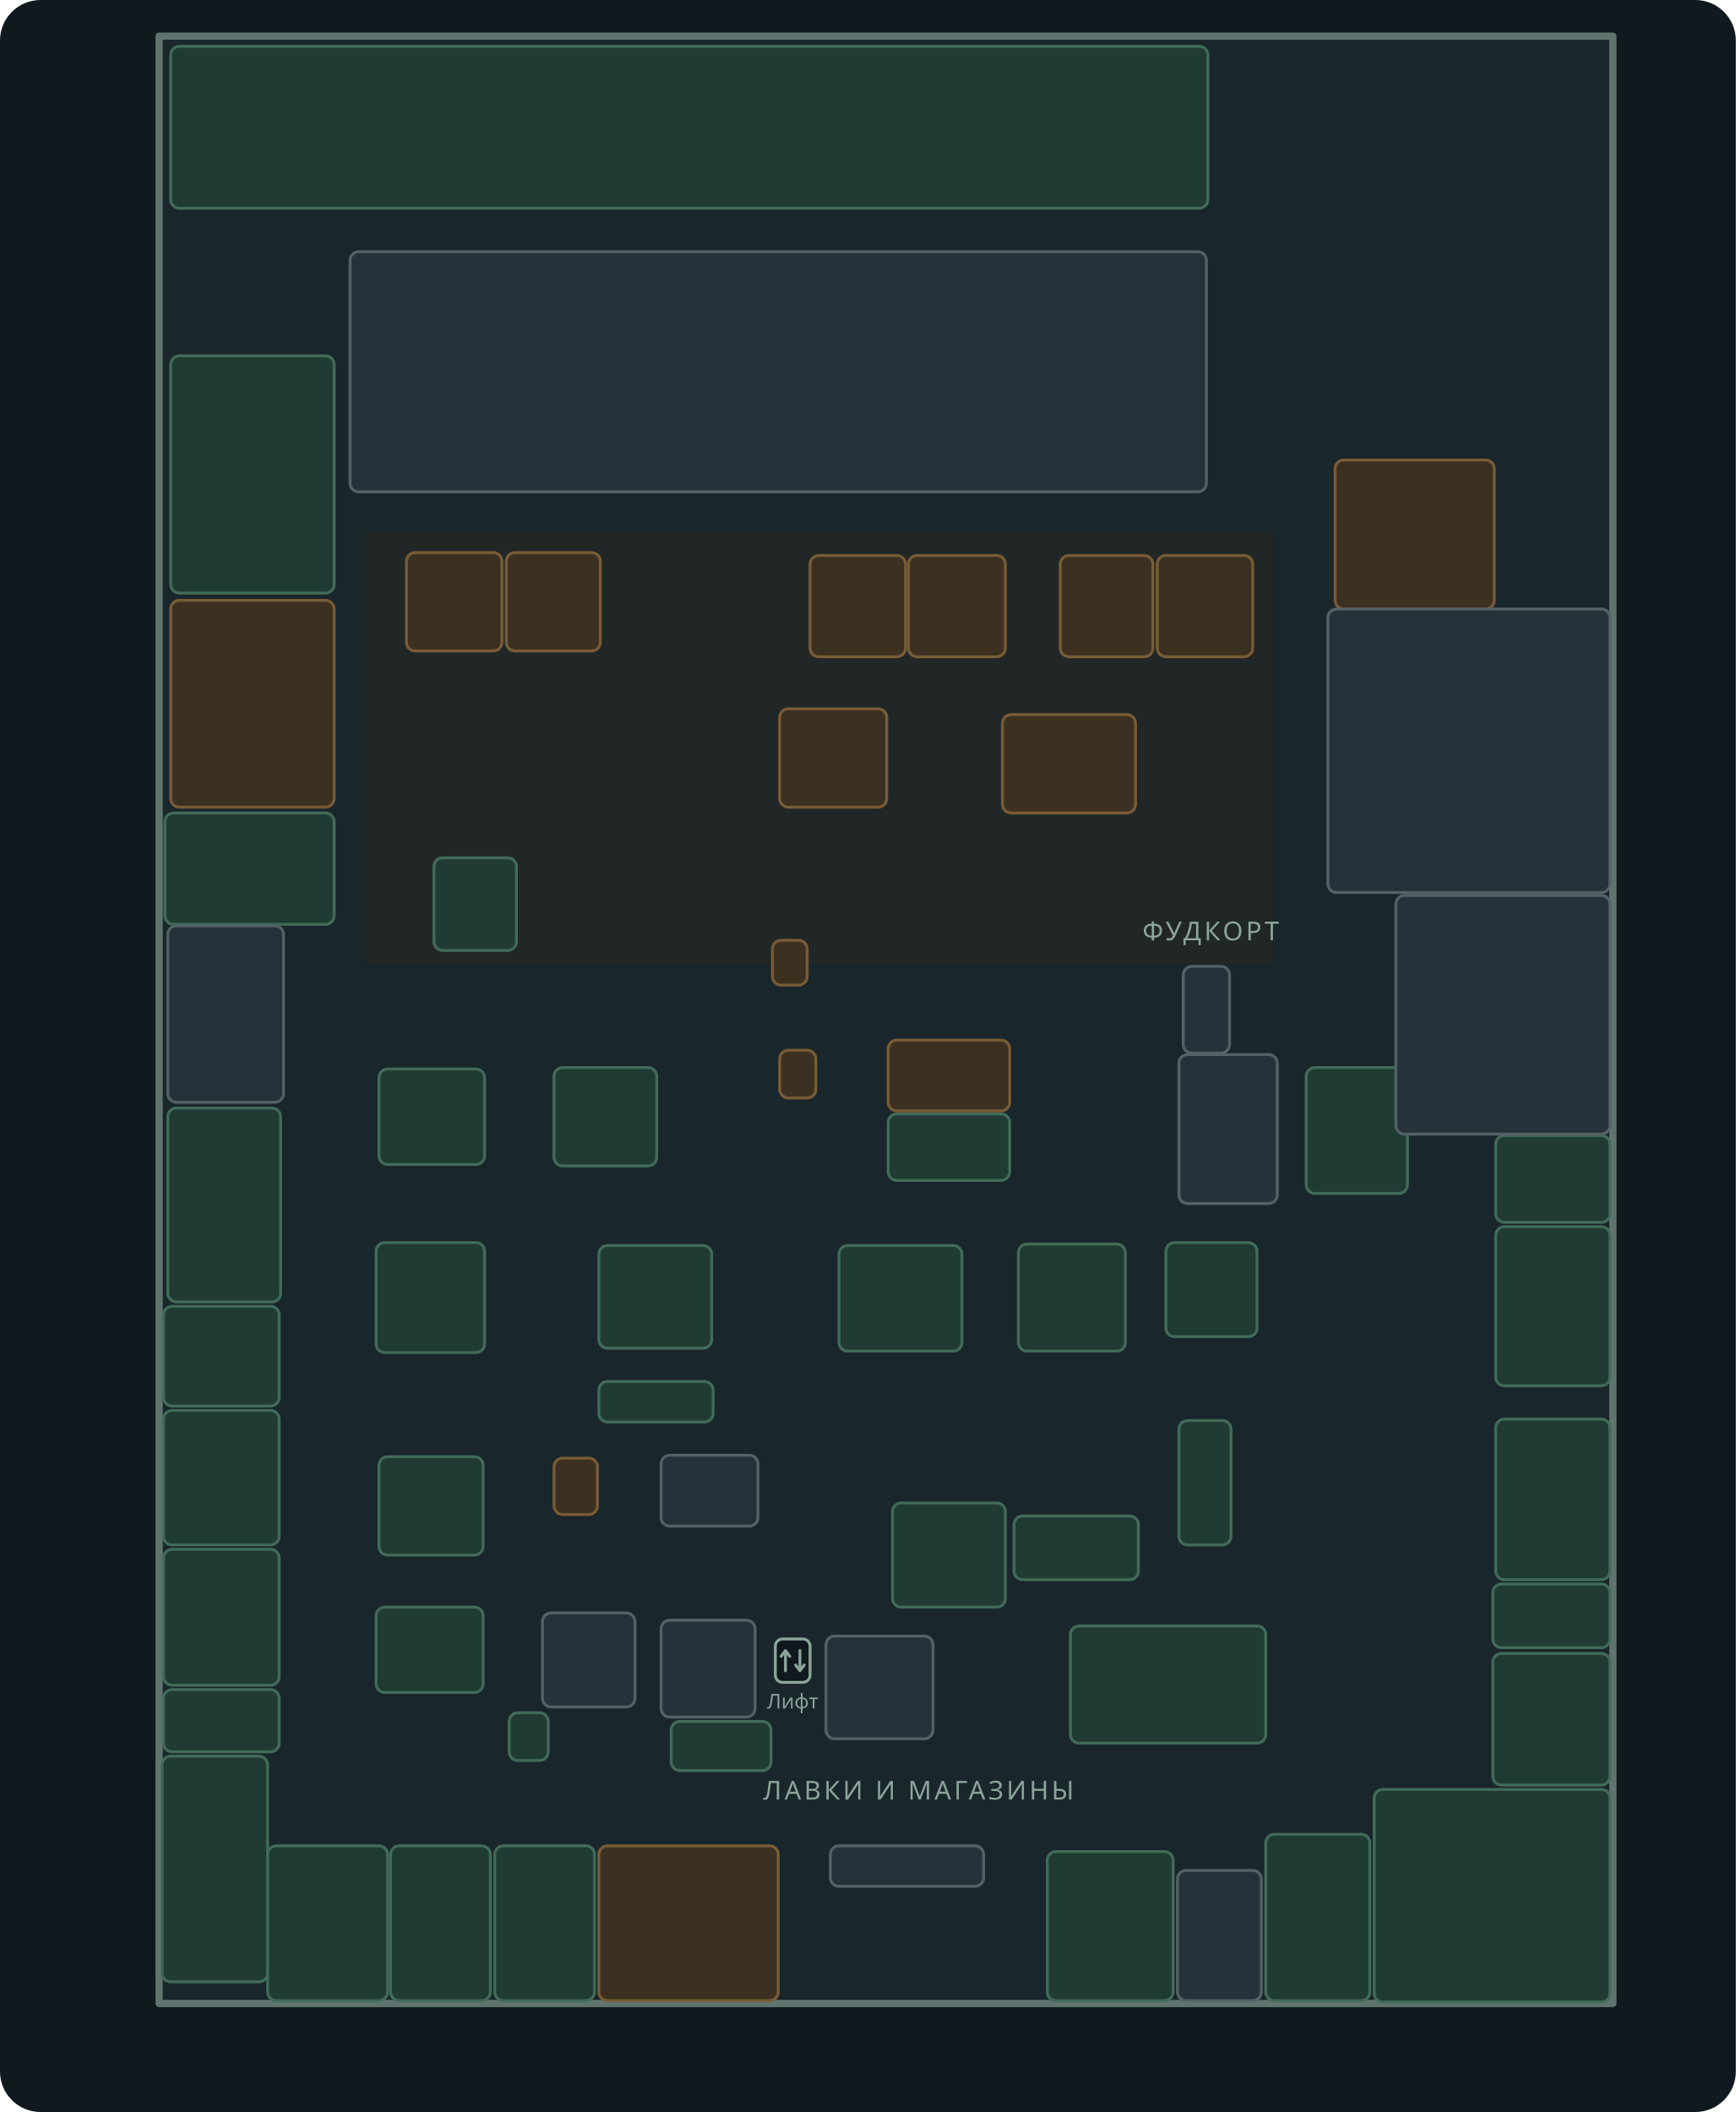
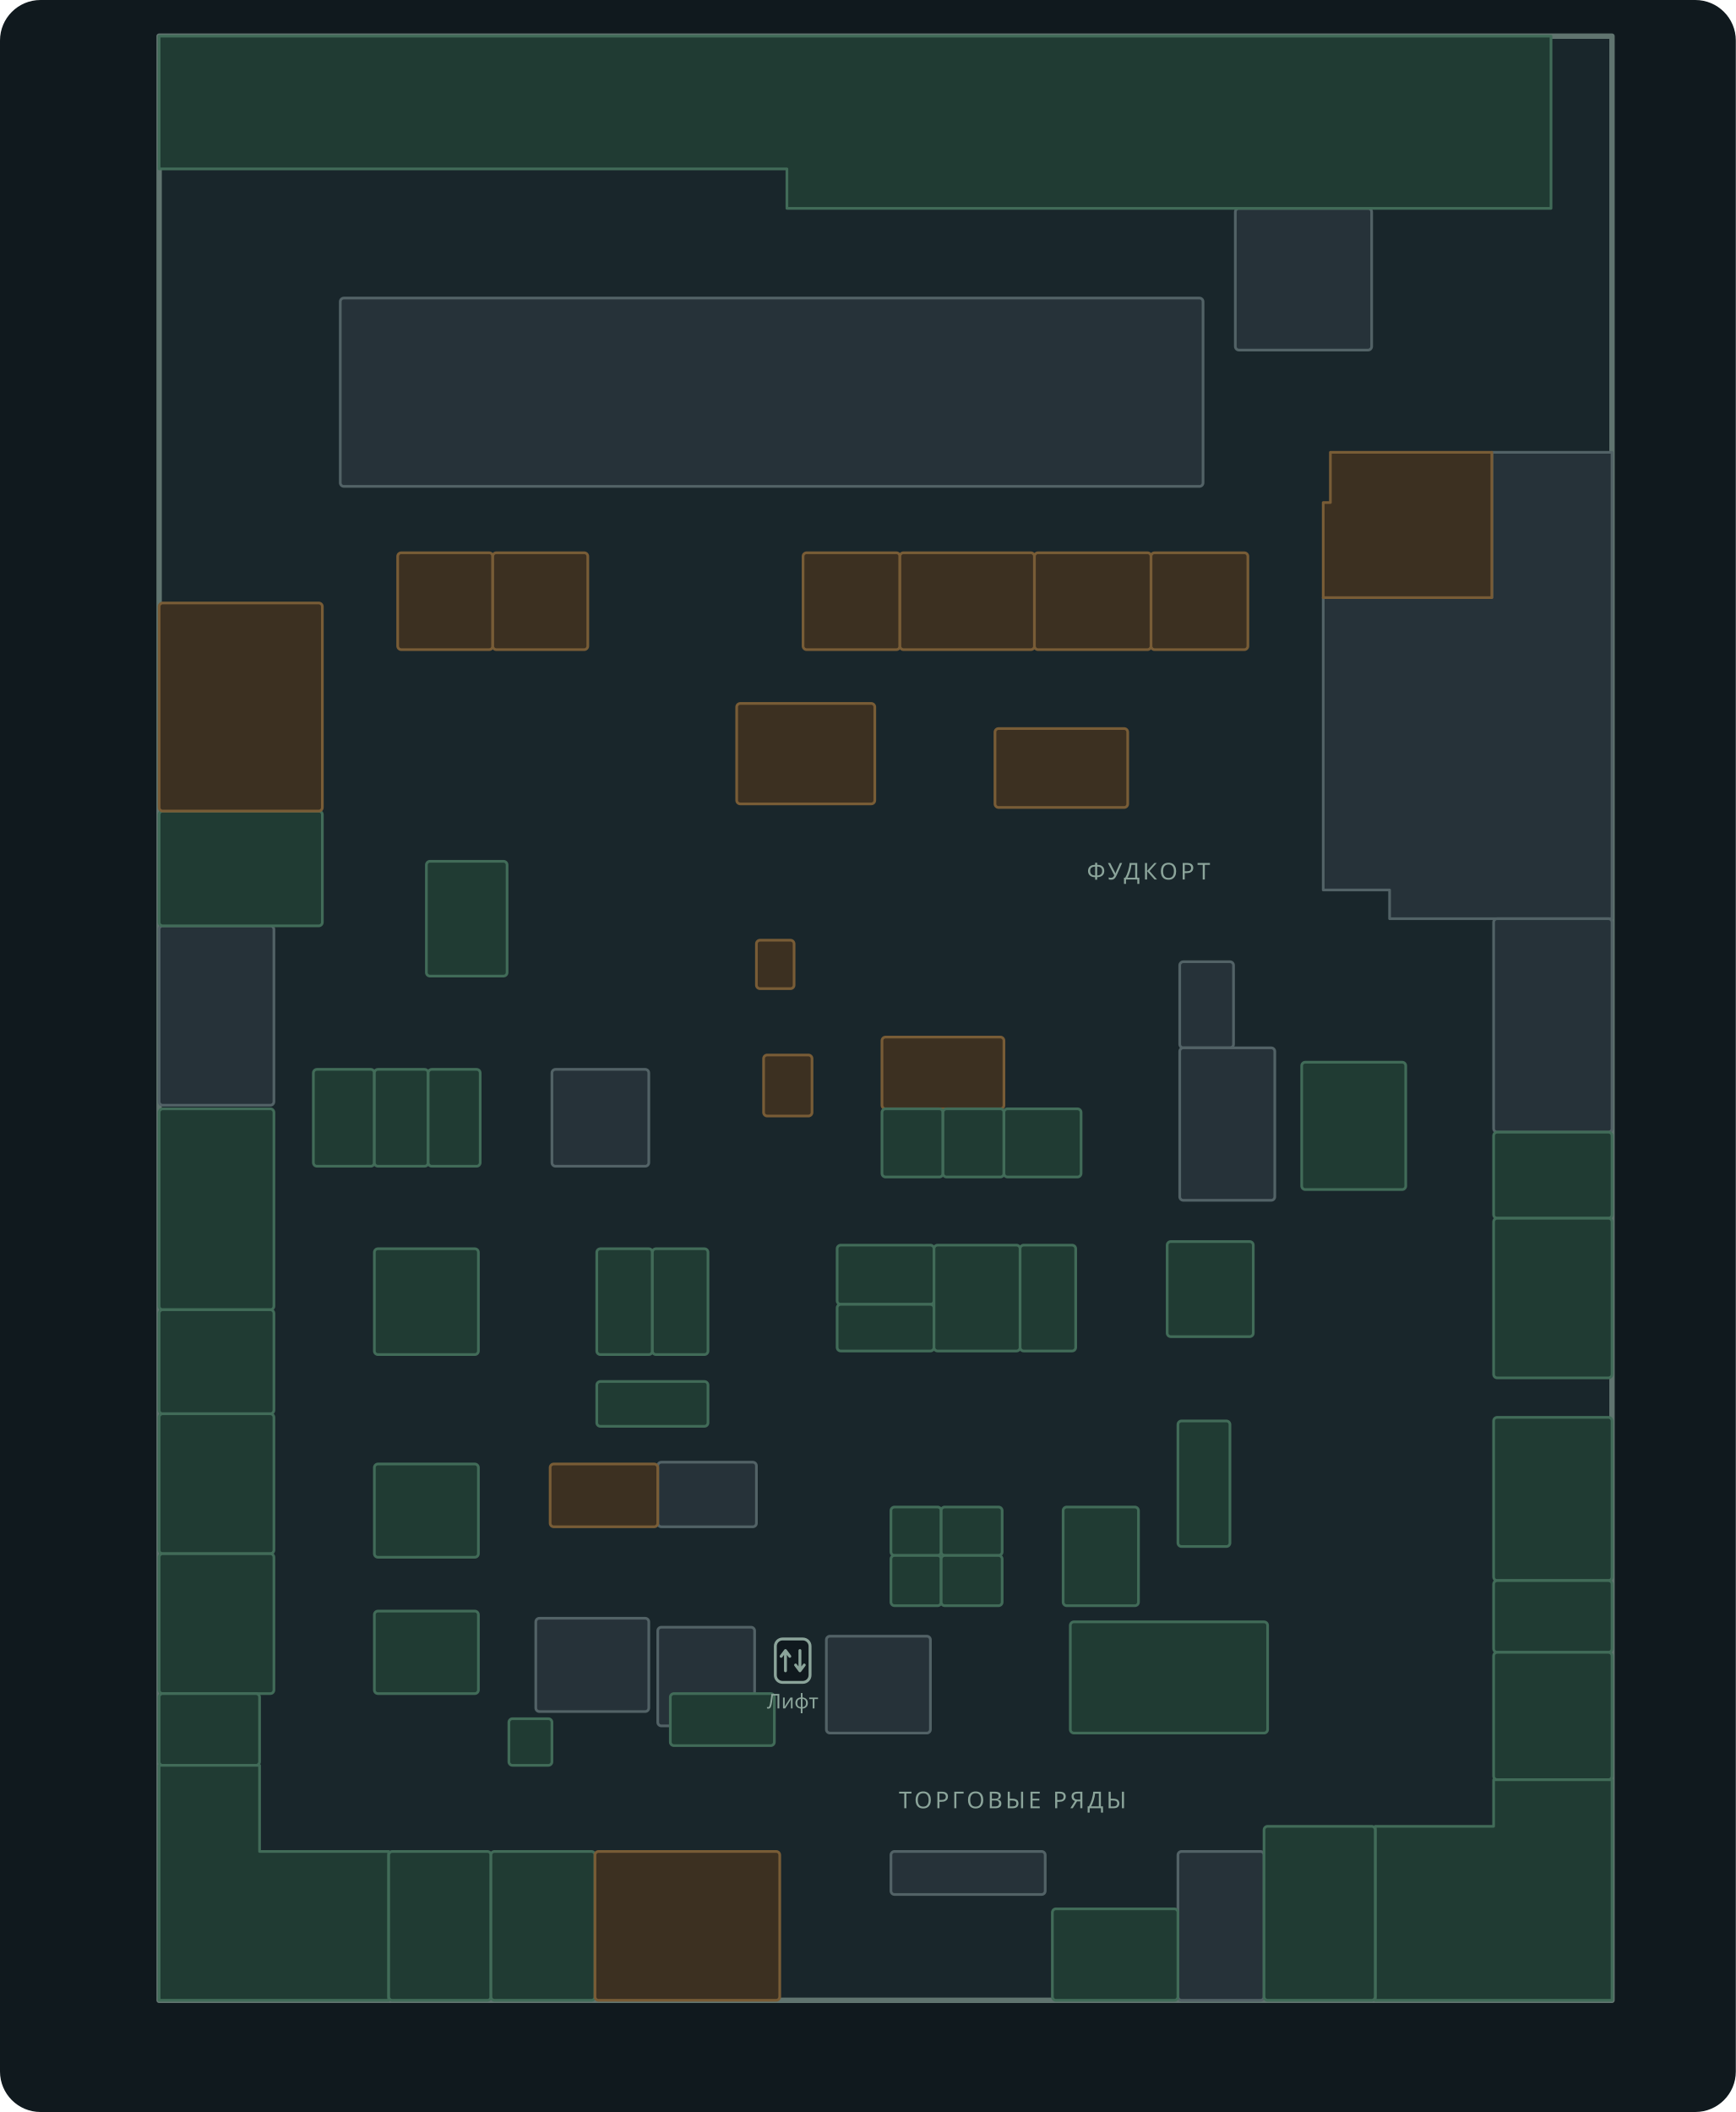
<svg xmlns="http://www.w3.org/2000/svg" viewBox="0 0 1200 1460" fill="none">
  <rect width="1200" height="1460" rx="28" fill="#10191e" />
-   <path d="M110 25H1115V1385H110Z" fill="#19262b" stroke="#60746f" stroke-width="5" stroke-linejoin="round" />
-   <path d="M253 366H880V666H253Z" fill="#35291c" fill-opacity=".3" />
-   <g fill="#203b33" stroke="#416b58" stroke-width="2">
-     <rect x="118" y="32" width="717" height="112" rx="6" />
-     <rect x="118" y="246" width="113" height="164" rx="6" />
-     <rect x="114" y="562" width="117" height="77" rx="6" />
-     <rect x="300" y="593" width="57" height="64" rx="6" />
-     <rect x="116" y="766" width="78" height="134" rx="6" />
-     <rect x="113" y="903" width="80" height="69" rx="6" />
-     <rect x="113" y="975" width="80" height="93" rx="6" />
-     <rect x="113" y="1071" width="80" height="94" rx="6" />
-     <rect x="113" y="1168" width="80" height="43" rx="6" />
-     <rect x="112" y="1214" width="73" height="156" rx="6" />
-     <rect x="262" y="739" width="73" height="66" rx="6" />
-     <rect x="383" y="738" width="71" height="68" rx="6" />
-     <rect x="614" y="770" width="84" height="46" rx="6" />
-     <rect x="260" y="859" width="75" height="76" rx="6" />
-     <rect x="414" y="861" width="78" height="71" rx="6" />
-     <rect x="414" y="955" width="79" height="28" rx="6" />
-     <rect x="580" y="861" width="85" height="73" rx="6" />
-     <rect x="704" y="860" width="74" height="74" rx="6" />
-     <rect x="806" y="859" width="63" height="65" rx="6" />
-     <rect x="903" y="738" width="70" height="87" rx="6" />
-     <rect x="1034" y="785" width="79" height="60" rx="6" />
-     <rect x="1034" y="848" width="79" height="110" rx="6" />
-     <rect x="1034" y="981" width="79" height="111" rx="6" />
-     <rect x="1032" y="1095" width="81" height="44" rx="6" />
-     <rect x="1032" y="1143" width="81" height="91" rx="6" />
-     <rect x="950" y="1237" width="163" height="147" rx="6" />
-     <rect x="262" y="1007" width="72" height="68" rx="6" />
-     <rect x="815" y="982" width="36" height="86" rx="6" />
-     <rect x="617" y="1039" width="78" height="72" rx="6" />
-     <rect x="701" y="1048" width="86" height="44" rx="6" />
-     <rect x="260" y="1111" width="74" height="59" rx="6" />
-     <rect x="352" y="1184" width="27" height="33" rx="6" />
-     <rect x="464" y="1190" width="69" height="34" rx="6" />
-     <rect x="740" y="1124" width="135" height="81" rx="6" />
-     <rect x="185" y="1276" width="83" height="107" rx="6" />
-     <rect x="270" y="1276" width="69" height="107" rx="6" />
-     <rect x="342" y="1276" width="69" height="107" rx="6" />
-     <rect x="724" y="1280" width="87" height="103" rx="6" />
-     <rect x="875" y="1268" width="72" height="115" rx="6" />
-   </g>
-   <g fill="#3c3021" stroke="#785c36" stroke-width="2">
-     <rect x="281" y="382" width="66" height="68" rx="6" />
-     <rect x="350" y="382" width="65" height="68" rx="6" />
-     <rect x="560" y="384" width="66" height="70" rx="6" />
-     <rect x="628" y="384" width="67" height="70" rx="6" />
-     <rect x="733" y="384" width="64" height="70" rx="6" />
-     <rect x="800" y="384" width="66" height="70" rx="6" />
-     <rect x="923" y="318" width="110" height="103" rx="6" />
-     <rect x="118" y="415" width="113" height="143" rx="6" />
-     <rect x="539" y="490" width="74" height="68" rx="6" />
-     <rect x="693" y="494" width="92" height="68" rx="6" />
-     <rect x="534" y="650" width="24" height="31" rx="6" />
-     <rect x="539" y="726" width="25" height="33" rx="6" />
-     <rect x="614" y="719" width="84" height="49" rx="6" />
-     <rect x="383" y="1008" width="30" height="39" rx="6" />
-     <rect x="414" y="1276" width="124" height="107" rx="6" />
-   </g>
-   <g fill="#263239" stroke="#526266" stroke-width="2">
-     <rect x="242" y="174" width="592" height="166" rx="6" />
-     <rect x="918" y="421" width="195" height="196" rx="6" />
-     <rect x="965" y="619" width="148" height="165" rx="6" />
-     <rect x="818" y="668" width="32" height="60" rx="6" />
-     <rect x="815" y="729" width="68" height="103" rx="6" />
-     <rect x="116" y="640" width="80" height="122" rx="6" />
-     <rect x="457" y="1006" width="67" height="49" rx="6" />
-     <rect x="375" y="1115" width="64" height="65" rx="6" />
-     <rect x="457" y="1120" width="65" height="67" rx="6" />
-     <rect x="571" y="1131" width="74" height="71" rx="6" />
-     <rect x="574" y="1276" width="106" height="28" rx="6" />
-     <rect x="814" y="1293" width="58" height="90" rx="6" />
-   </g>
-   <g fill="#8ba49a" font-family="system-ui, sans-serif" font-size="18" letter-spacing="2">
-     <text x="837" y="650" text-anchor="middle">ФУДКОРТ</text>
-     <text x="635" y="1244" text-anchor="middle">ЛАВКИ И МАГАЗИНЫ</text>
-   </g>
-   <g stroke="#8ba49a" stroke-width="2" stroke-linecap="round" stroke-linejoin="round">
-     <g transform="translate(548 1148)" aria-label="Лифт">
-       <rect x="-12" y="-15" width="24" height="30" rx="5" fill="#10191e" />
-       <path d="M-5 7V-7M-8-3L-5-7L-2-3M5-7V7M2 3L5 7L8 3" />
-       <text y="33" text-anchor="middle" fill="#8ba49a" stroke="none" font-family="system-ui, sans-serif" font-size="14">Лифт</text>
+   <g stroke-linejoin="round">
+     <path d="M110 25H1114.4V1382.8H110Z" fill="#19262b" stroke="#60746f" stroke-width="3.72" />
+     <g fill="#263239" stroke="#526266" stroke-width="1.86">
+       <rect x="235.24" y="206.04" width="596.44" height="130.2" rx="2.48" />
+       <rect x="854" y="144.04" width="94.24" height="97.96" rx="2.48" />
+       <path d="M1031.32 312.68H1114.4V635.08H960.64V615.24H914.76V413.12H1031.32Z" />
+       <rect x="1032.56" y="635.08" width="81.84" height="147.56" rx="2.48" />
+       <rect x="110" y="640.04" width="79.36" height="124" rx="2.48" />
+       <rect x="815.56" y="664.84" width="37.2" height="59.52" rx="2.48" />
+       <rect x="815.56" y="724.36" width="65.72" height="105.4" rx="2.48" />
+       <rect x="381.56" y="739.24" width="66.96" height="66.96" rx="2.48" />
+       <rect x="454.72" y="1010.8" width="68.2" height="44.64" rx="2.48" />
+       <rect x="370.4" y="1118.68" width="78.12" height="64.48" rx="2.48" />
+       <rect x="454.72" y="1124.88" width="66.96" height="68.2" rx="2.48" />
+       <rect x="571.28" y="1131.08" width="71.92" height="66.96" rx="2.48" />
+       <rect x="615.92" y="1279.88" width="106.64" height="29.76" rx="2.48" />
+       <rect x="814.32" y="1279.88" width="59.52" height="102.92" rx="2.48" />
+     </g>
+     <g fill="#203b33" stroke="#416b58" stroke-width="1.86">
+       <path d="M110 25H1072.24V144.04H544V116.76H110Z" />
+       <rect x="110" y="560.68" width="112.84" height="79.36" rx="2.48" />
+       <rect x="294.76" y="595.4" width="55.8" height="79.36" rx="2.48" />
+       <rect x="110" y="766.52" width="79.36" height="138.88" rx="2.48" />
+       <rect x="110" y="905.4" width="79.36" height="71.92" rx="2.48" />
+       <rect x="110" y="977.32" width="79.36" height="96.72" rx="2.48" />
+       <rect x="110" y="1074.04" width="79.36" height="96.72" rx="2.48" />
+       <rect x="110" y="1170.76" width="69.44" height="49.6" rx="2.48" />
+       <path d="M110 1220.36H179.44V1279.88H268.72V1382.8H110Z" />
+       <rect x="1032.56" y="782.64" width="81.84" height="59.52" rx="2.48" />
+       <rect x="1032.56" y="842.16" width="81.84" height="110.36" rx="2.48" />
+       <rect x="1032.56" y="979.8" width="81.84" height="112.84" rx="2.48" />
+       <rect x="1032.56" y="1092.64" width="81.84" height="49.6" rx="2.48" />
+       <rect x="1032.56" y="1142.24" width="81.84" height="88.04" rx="2.48" />
+       <path d="M950.72 1262.52H1032.56V1230.28H1114.4V1382.8H950.72Z" />
+       <rect x="268.72" y="1279.88" width="70.68" height="102.92" rx="2.48" />
+       <rect x="339.4" y="1279.88" width="71.92" height="102.92" rx="2.48" />
+       <rect x="727.52" y="1319.56" width="86.8" height="63.24" rx="2.48" />
+       <rect x="873.84" y="1262.52" width="76.88" height="120.28" rx="2.48" />
+     </g>
+     <g fill="#3c3021" stroke="#785c36" stroke-width="1.86">
+       <rect x="274.92" y="382.12" width="65.72" height="66.96" rx="2.48" />
+       <rect x="340.64" y="382.12" width="65.72" height="66.96" rx="2.48" />
+       <rect x="555.16" y="382.12" width="66.96" height="66.96" rx="2.48" />
+       <rect x="622.12" y="382.12" width="93" height="66.96" rx="2.48" />
+       <rect x="715.12" y="382.12" width="80.6" height="66.96" rx="2.48" />
+       <rect x="795.72" y="382.12" width="66.96" height="66.96" rx="2.48" />
+       <path d="M919.72 312.68H1031.32V413.12H914.76V347.4H919.72Z" />
+       <rect x="110" y="416.84" width="112.84" height="143.84" rx="2.48" />
+       <rect x="509.28" y="486.28" width="95.48" height="69.44" rx="2.48" />
+       <rect x="687.84" y="503.64" width="91.76" height="54.56" rx="2.48" />
+       <rect x="522.92" y="649.96" width="26.04" height="33.48" rx="2.48" />
+       <rect x="527.88" y="729.32" width="33.48" height="42.16" rx="2.48" />
+       <rect x="609.72" y="716.92" width="84.32" height="49.6" rx="2.48" />
+       <rect x="380.32" y="1012.04" width="74.4" height="43.4" rx="2.48" />
+       <rect x="411.32" y="1279.88" width="127.72" height="102.92" rx="2.48" />
+     </g>
+     <g fill="#203b33" stroke="#416b58" stroke-width="1.86">
+       <rect x="216.64" y="739.24" width="42.16" height="66.96" rx="2.48" />
+       <rect x="258.8" y="739.24" width="37.2" height="66.96" rx="2.48" />
+       <rect x="296" y="739.24" width="35.96" height="66.96" rx="2.48" />
+       <rect x="609.72" y="766.52" width="42.16" height="47.12" rx="2.48" />
+       <rect x="651.88" y="766.52" width="42.16" height="47.12" rx="2.48" />
+       <rect x="694.04" y="766.52" width="53.32" height="47.12" rx="2.48" />
+       <rect x="899.88" y="734.28" width="71.92" height="88.04" rx="2.48" />
+       <rect x="258.8" y="863.24" width="71.92" height="73.16" rx="2.48" />
+       <rect x="412.56" y="863.24" width="38.44" height="73.16" rx="2.48" />
+       <rect x="451" y="863.24" width="38.44" height="73.16" rx="2.48" />
+       <rect x="412.56" y="955" width="76.88" height="31" rx="2.48" />
+       <rect x="578.72" y="860.76" width="66.96" height="40.92" rx="2.48" />
+       <rect x="578.72" y="901.68" width="66.96" height="32.24" rx="2.48" />
+       <rect x="645.68" y="860.76" width="59.52" height="73.16" rx="2.48" />
+       <rect x="705.2" y="860.76" width="38.44" height="73.16" rx="2.48" />
+       <rect x="806.88" y="858.28" width="59.52" height="65.72" rx="2.48" />
+       <rect x="258.8" y="1012.04" width="71.92" height="64.48" rx="2.48" />
+       <rect x="814.32" y="982.28" width="35.96" height="86.8" rx="2.48" />
+       <rect x="615.92" y="1041.8" width="34.72" height="33.48" rx="2.48" />
+       <rect x="650.64" y="1041.8" width="42.16" height="33.48" rx="2.48" />
+       <rect x="615.92" y="1075.28" width="34.72" height="34.72" rx="2.48" />
+       <rect x="650.64" y="1075.28" width="42.16" height="34.72" rx="2.48" />
+       <rect x="734.96" y="1041.8" width="52.08" height="68.2" rx="2.48" />
+       <rect x="258.8" y="1113.72" width="71.92" height="57.04" rx="2.48" />
+       <rect x="351.8" y="1188.12" width="29.76" height="32.24" rx="2.48" />
+       <rect x="463.4" y="1170.76" width="71.92" height="35.96" rx="2.48" />
+       <rect x="739.92" y="1121.16" width="136.4" height="76.88" rx="2.48" />
    </g>
  </g>
+   <g fill="#8ba49a" font-family="system-ui, sans-serif" font-size="16" letter-spacing="2">
+     <text x="794" y="608" text-anchor="middle">ФУДКОРТ</text>
+     <text x="700" y="1250" text-anchor="middle">ТОРГОВЫЕ РЯДЫ</text>
+   </g>
+   <g transform="translate(548 1148)" stroke="#8ba49a" stroke-width="2" stroke-linecap="round" stroke-linejoin="round" aria-label="Лифт">
+     <rect x="-12" y="-15" width="24" height="30" rx="5" fill="#10191e" />
+     <path d="M-5 7V-7M-8-3L-5-7L-2-3M5-7V7M2 3L5 7L8 3" />
+     <text y="33" text-anchor="middle" fill="#8ba49a" stroke="none" font-family="system-ui, sans-serif" font-size="14">Лифт</text>
+   </g>
</svg>
